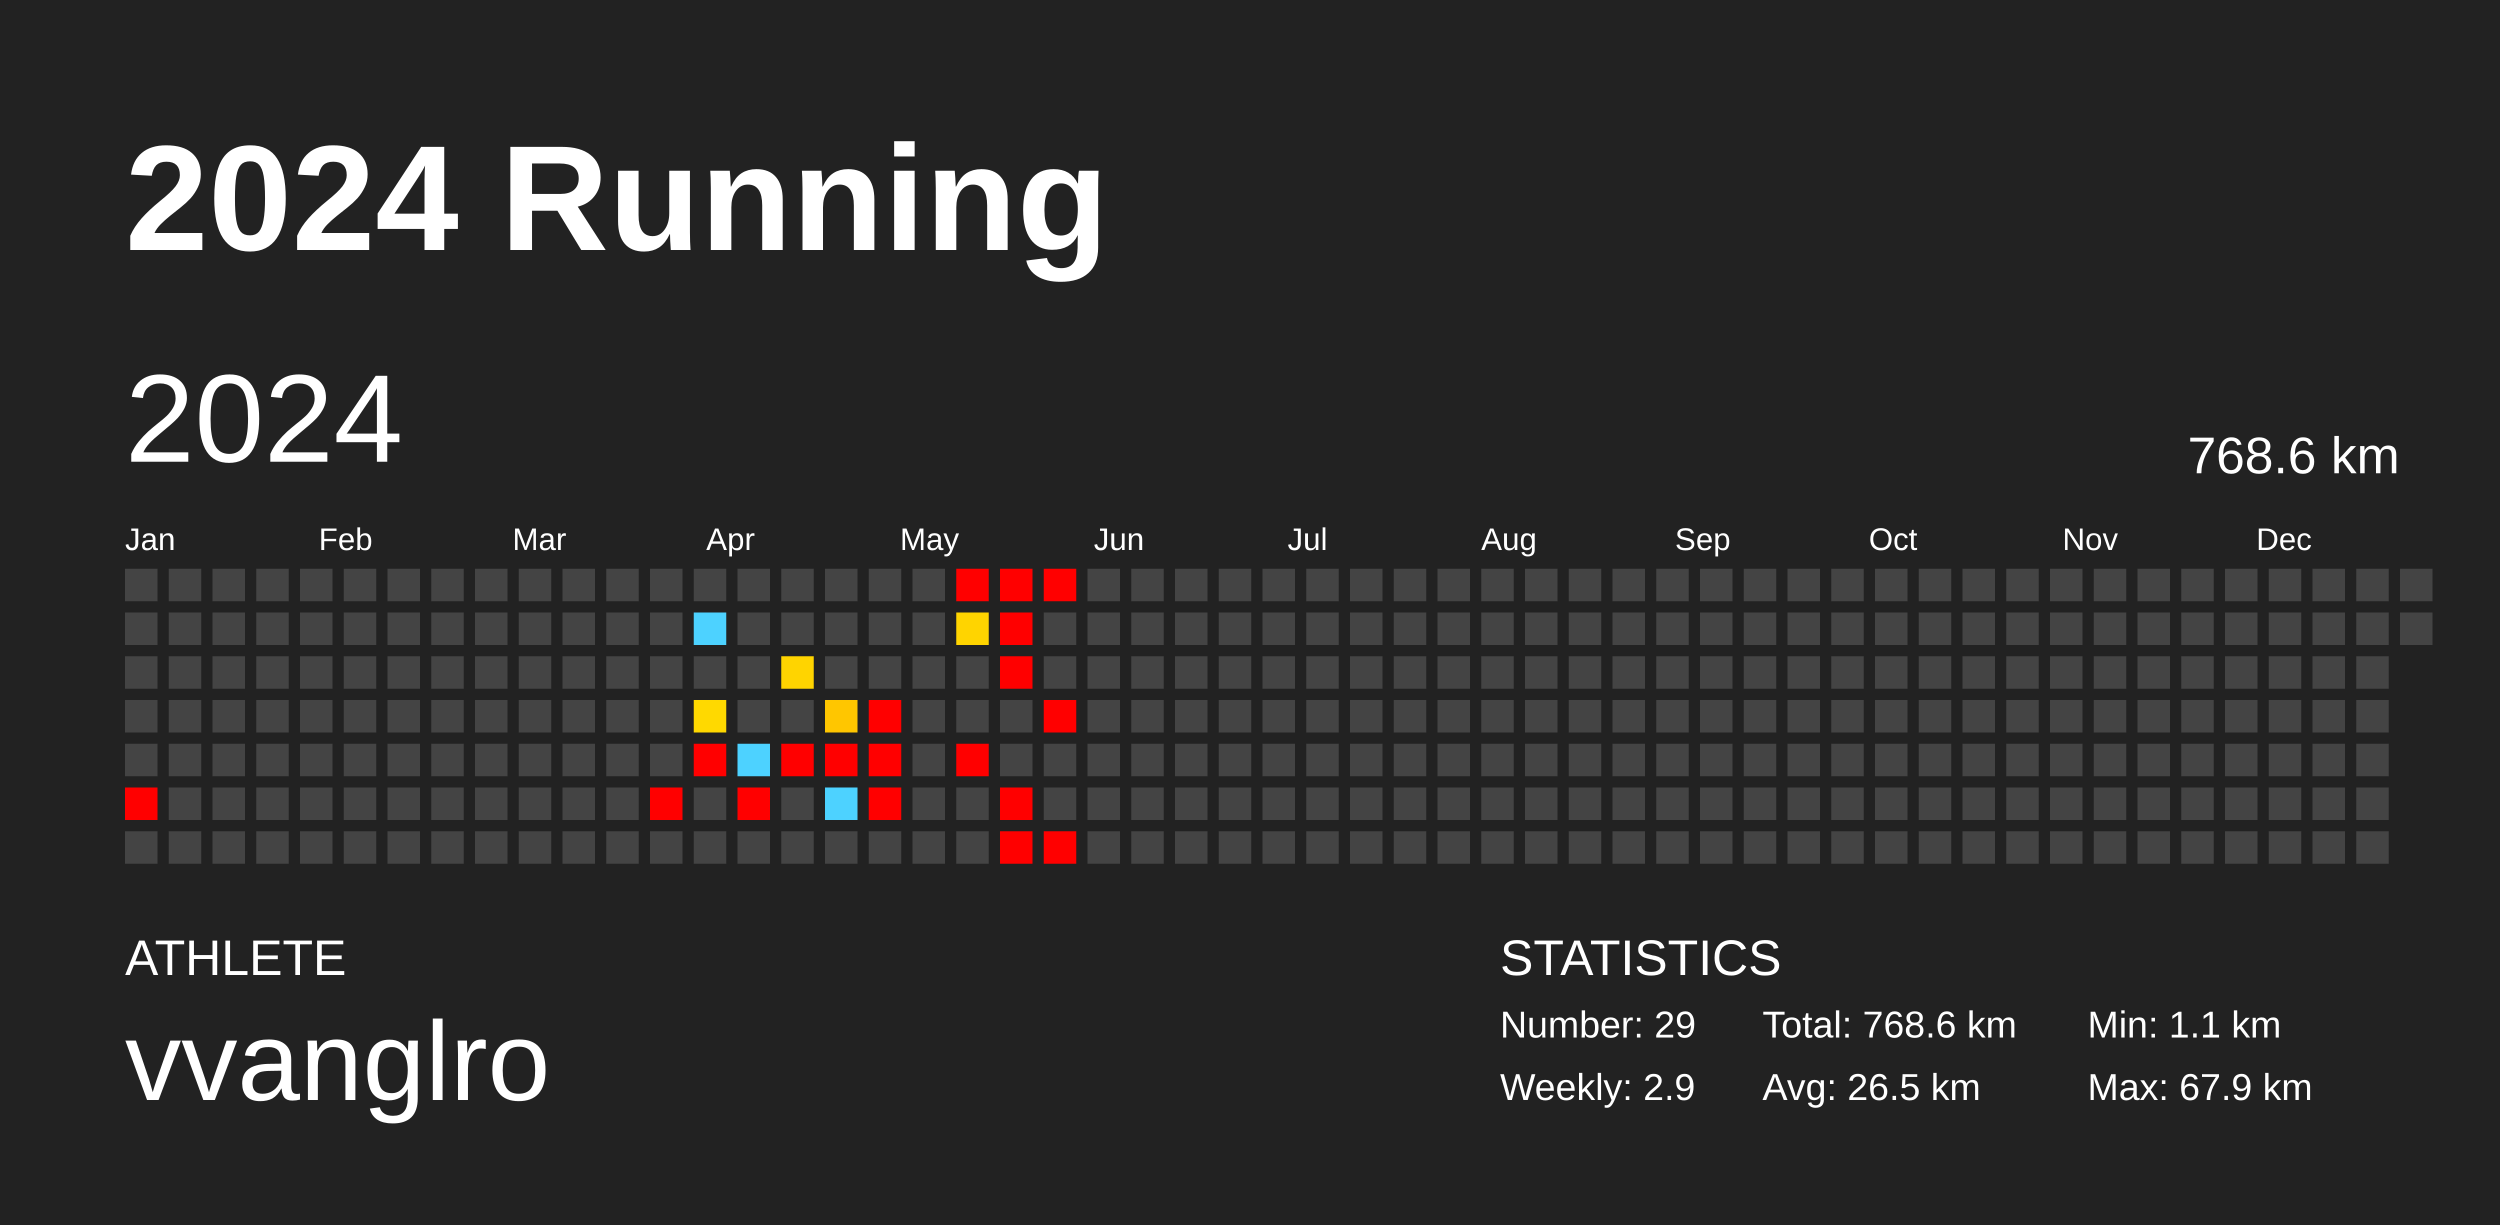
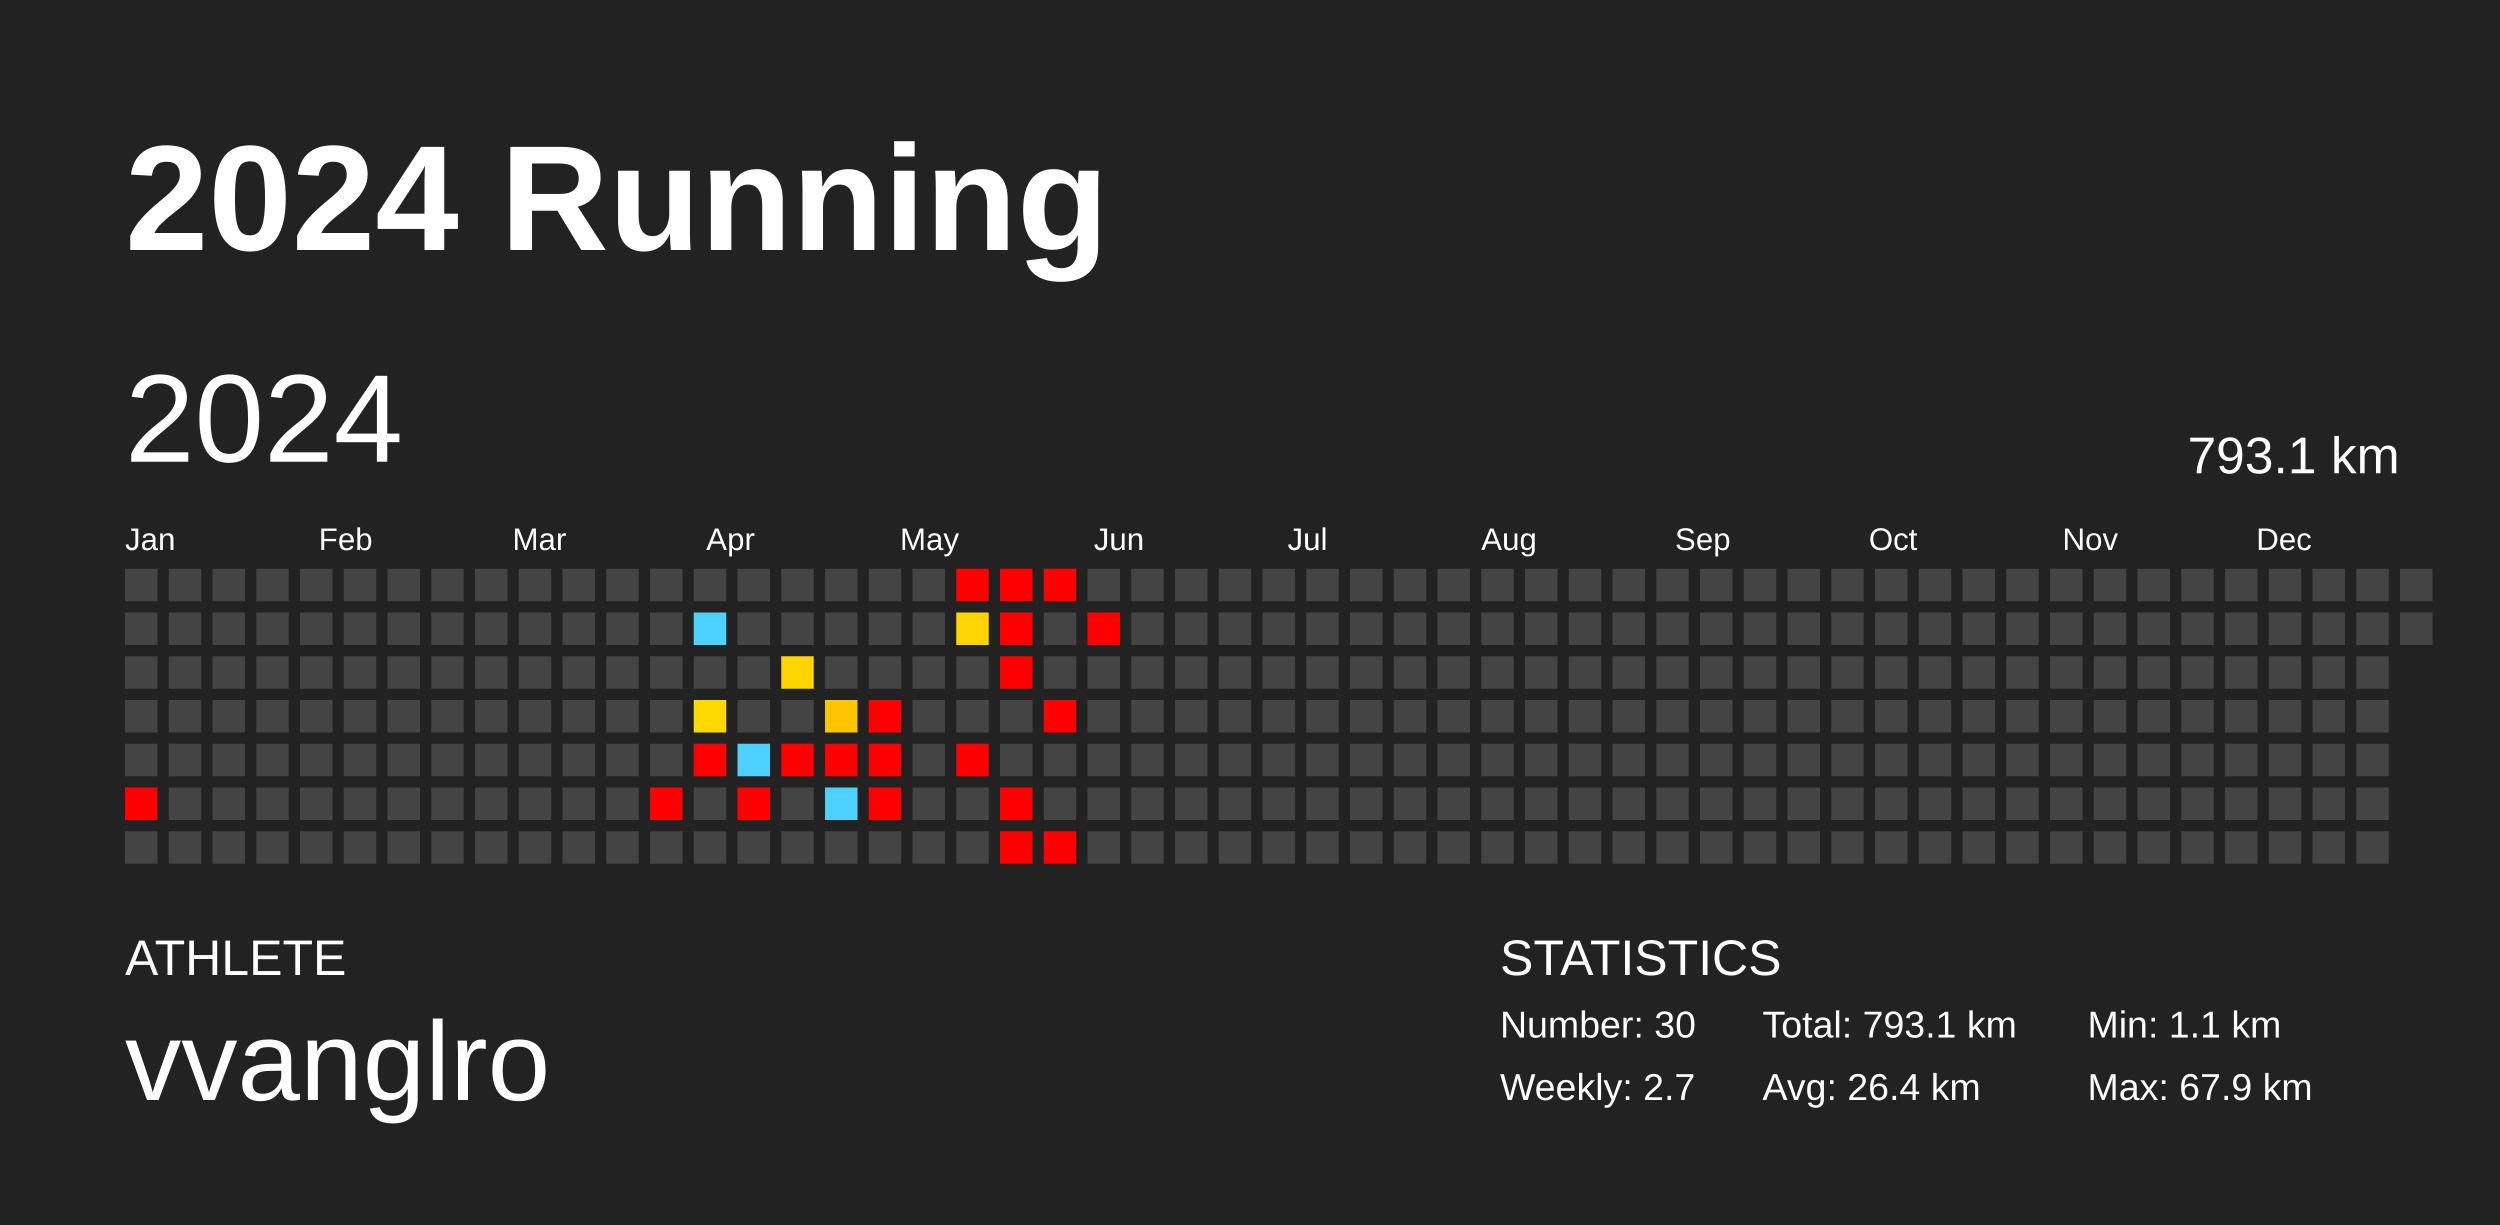
<svg xmlns="http://www.w3.org/2000/svg" baseProfile="full" height="98mm" version="1.1" viewBox="0,0,200,98" width="200mm">
  <defs />
  <rect fill="#222222" height="98" width="200" x="0" y="0" />
  <text fill="#FFFFFF" style="font-size:12px; font-family:Arial; font-weight:bold;" x="10" y="20">2024 Running</text>
  <text fill="#FFFFFF" style="font-size:4px; font-family:Arial" x="10" y="78">ATHLETE</text>
  <text fill="#FFFFFF" style="font-size:9px; font-family:Arial" x="10" y="88">vvanglro</text>
  <text fill="#FFFFFF" style="font-size:4px; font-family:Arial" x="120" y="78">STATISTICS</text>
-   <text fill="#FFFFFF" style="font-size:3px; font-family:Arial" x="120" y="83">Number: 29</text>
-   <text fill="#FFFFFF" style="font-size:3px; font-family:Arial" x="120" y="88">Weekly: 2.9</text>
-   <text fill="#FFFFFF" style="font-size:3px; font-family:Arial" x="141" y="83">Total: 768.6 km</text>
-   <text fill="#FFFFFF" style="font-size:3px; font-family:Arial" x="141" y="88">Avg: 26.5 km</text>
+   <text fill="#FFFFFF" style="font-size:3px; font-family:Arial" x="120" y="83">Number: 30</text>
+   <text fill="#FFFFFF" style="font-size:3px; font-family:Arial" x="120" y="88">Weekly: 2.7</text>
+   <text fill="#FFFFFF" style="font-size:3px; font-family:Arial" x="141" y="83">Total: 793.1 km</text>
+   <text fill="#FFFFFF" style="font-size:3px; font-family:Arial" x="141" y="88">Avg: 26.4 km</text>
  <text fill="#FFFFFF" style="font-size:3px; font-family:Arial" x="167" y="83">Min: 1.1 km</text>
  <text fill="#FFFFFF" style="font-size:3px; font-family:Arial" x="167" y="88">Max: 67.9 km</text>
  <text dominant-baseline="hanging" fill="#FFFFFF" style="font-size:10.0px; font-family:Arial;" x="10" y="30">2024</text>
-   <text dominant-baseline="hanging" fill="#FFFFFF" style="font-size:4.125px; font-family:Arial;" x="175" y="35">768.6 km</text>
+   <text dominant-baseline="hanging" fill="#FFFFFF" style="font-size:4.125px; font-family:Arial;" x="175" y="35">793.1 km</text>
  <text fill="#FFFFFF" style="font-size:2.5px; font-family:Arial" x="10.0" y="44">Jan</text>
  <text fill="#FFFFFF" style="font-size:2.5px; font-family:Arial" x="25.5" y="44">Feb</text>
  <text fill="#FFFFFF" style="font-size:2.5px; font-family:Arial" x="41.0" y="44">Mar</text>
  <text fill="#FFFFFF" style="font-size:2.5px; font-family:Arial" x="56.5" y="44">Apr</text>
  <text fill="#FFFFFF" style="font-size:2.5px; font-family:Arial" x="72.0" y="44">May</text>
  <text fill="#FFFFFF" style="font-size:2.5px; font-family:Arial" x="87.5" y="44">Jun</text>
  <text fill="#FFFFFF" style="font-size:2.5px; font-family:Arial" x="103.0" y="44">Jul</text>
  <text fill="#FFFFFF" style="font-size:2.5px; font-family:Arial" x="118.5" y="44">Aug</text>
  <text fill="#FFFFFF" style="font-size:2.5px; font-family:Arial" x="134.0" y="44">Sep</text>
  <text fill="#FFFFFF" style="font-size:2.5px; font-family:Arial" x="149.5" y="44">Oct</text>
  <text fill="#FFFFFF" style="font-size:2.5px; font-family:Arial" x="165.0" y="44">Nov</text>
  <text fill="#FFFFFF" style="font-size:2.5px; font-family:Arial" x="180.5" y="44">Dec</text>
  <rect fill="#444444" height="2.6" width="2.6" x="10.0" y="45.5" />
  <rect fill="#444444" height="2.6" width="2.6" x="10.0" y="49.0" />
  <rect fill="#444444" height="2.6" width="2.6" x="10.0" y="52.5" />
  <rect fill="#444444" height="2.6" width="2.6" x="10.0" y="56.0" />
  <rect fill="#444444" height="2.6" width="2.6" x="10.0" y="59.5" />
  <rect fill="red" height="2.6" width="2.6" x="10.0" y="63.0" />
  <rect fill="#444444" height="2.6" width="2.6" x="10.0" y="66.5" />
  <rect fill="#444444" height="2.6" width="2.6" x="13.5" y="45.5" />
  <rect fill="#444444" height="2.6" width="2.6" x="13.5" y="49.0" />
  <rect fill="#444444" height="2.6" width="2.6" x="13.5" y="52.5" />
  <rect fill="#444444" height="2.6" width="2.6" x="13.5" y="56.0" />
  <rect fill="#444444" height="2.6" width="2.6" x="13.5" y="59.5" />
  <rect fill="#444444" height="2.6" width="2.6" x="13.5" y="63.0" />
  <rect fill="#444444" height="2.6" width="2.6" x="13.5" y="66.5" />
  <rect fill="#444444" height="2.6" width="2.6" x="17.0" y="45.5" />
  <rect fill="#444444" height="2.6" width="2.6" x="17.0" y="49.0" />
  <rect fill="#444444" height="2.6" width="2.6" x="17.0" y="52.5" />
  <rect fill="#444444" height="2.6" width="2.6" x="17.0" y="56.0" />
  <rect fill="#444444" height="2.6" width="2.6" x="17.0" y="59.5" />
  <rect fill="#444444" height="2.6" width="2.6" x="17.0" y="63.0" />
  <rect fill="#444444" height="2.6" width="2.6" x="17.0" y="66.5" />
  <rect fill="#444444" height="2.6" width="2.6" x="20.5" y="45.5" />
  <rect fill="#444444" height="2.6" width="2.6" x="20.5" y="49.0" />
  <rect fill="#444444" height="2.6" width="2.6" x="20.5" y="52.5" />
  <rect fill="#444444" height="2.6" width="2.6" x="20.5" y="56.0" />
  <rect fill="#444444" height="2.6" width="2.6" x="20.5" y="59.5" />
  <rect fill="#444444" height="2.6" width="2.6" x="20.5" y="63.0" />
  <rect fill="#444444" height="2.6" width="2.6" x="20.5" y="66.5" />
  <rect fill="#444444" height="2.6" width="2.6" x="24.0" y="45.5" />
  <rect fill="#444444" height="2.6" width="2.6" x="24.0" y="49.0" />
  <rect fill="#444444" height="2.6" width="2.6" x="24.0" y="52.5" />
  <rect fill="#444444" height="2.6" width="2.6" x="24.0" y="56.0" />
  <rect fill="#444444" height="2.6" width="2.6" x="24.0" y="59.5" />
  <rect fill="#444444" height="2.6" width="2.6" x="24.0" y="63.0" />
  <rect fill="#444444" height="2.6" width="2.6" x="24.0" y="66.5" />
  <rect fill="#444444" height="2.6" width="2.6" x="27.5" y="45.5" />
  <rect fill="#444444" height="2.6" width="2.6" x="27.5" y="49.0" />
  <rect fill="#444444" height="2.6" width="2.6" x="27.5" y="52.5" />
  <rect fill="#444444" height="2.6" width="2.6" x="27.5" y="56.0" />
  <rect fill="#444444" height="2.6" width="2.6" x="27.5" y="59.5" />
  <rect fill="#444444" height="2.6" width="2.6" x="27.5" y="63.0" />
  <rect fill="#444444" height="2.6" width="2.6" x="27.5" y="66.5" />
  <rect fill="#444444" height="2.6" width="2.6" x="31.0" y="45.5" />
  <rect fill="#444444" height="2.6" width="2.6" x="31.0" y="49.0" />
  <rect fill="#444444" height="2.6" width="2.6" x="31.0" y="52.5" />
  <rect fill="#444444" height="2.6" width="2.6" x="31.0" y="56.0" />
  <rect fill="#444444" height="2.6" width="2.6" x="31.0" y="59.5" />
  <rect fill="#444444" height="2.6" width="2.6" x="31.0" y="63.0" />
  <rect fill="#444444" height="2.6" width="2.6" x="31.0" y="66.5" />
  <rect fill="#444444" height="2.6" width="2.6" x="34.5" y="45.5" />
  <rect fill="#444444" height="2.6" width="2.6" x="34.5" y="49.0" />
  <rect fill="#444444" height="2.6" width="2.6" x="34.5" y="52.5" />
  <rect fill="#444444" height="2.6" width="2.6" x="34.5" y="56.0" />
  <rect fill="#444444" height="2.6" width="2.6" x="34.5" y="59.5" />
  <rect fill="#444444" height="2.6" width="2.6" x="34.5" y="63.0" />
  <rect fill="#444444" height="2.6" width="2.6" x="34.5" y="66.5" />
  <rect fill="#444444" height="2.6" width="2.6" x="38.0" y="45.5" />
  <rect fill="#444444" height="2.6" width="2.6" x="38.0" y="49.0" />
  <rect fill="#444444" height="2.6" width="2.6" x="38.0" y="52.5" />
  <rect fill="#444444" height="2.6" width="2.6" x="38.0" y="56.0" />
  <rect fill="#444444" height="2.6" width="2.6" x="38.0" y="59.5" />
  <rect fill="#444444" height="2.6" width="2.6" x="38.0" y="63.0" />
  <rect fill="#444444" height="2.6" width="2.6" x="38.0" y="66.5" />
  <rect fill="#444444" height="2.6" width="2.6" x="41.5" y="45.5" />
  <rect fill="#444444" height="2.6" width="2.6" x="41.5" y="49.0" />
  <rect fill="#444444" height="2.6" width="2.6" x="41.5" y="52.5" />
  <rect fill="#444444" height="2.6" width="2.6" x="41.5" y="56.0" />
  <rect fill="#444444" height="2.6" width="2.6" x="41.5" y="59.5" />
  <rect fill="#444444" height="2.6" width="2.6" x="41.5" y="63.0" />
  <rect fill="#444444" height="2.6" width="2.6" x="41.5" y="66.5" />
  <rect fill="#444444" height="2.6" width="2.6" x="45.0" y="45.5" />
  <rect fill="#444444" height="2.6" width="2.6" x="45.0" y="49.0" />
  <rect fill="#444444" height="2.6" width="2.6" x="45.0" y="52.5" />
  <rect fill="#444444" height="2.6" width="2.6" x="45.0" y="56.0" />
  <rect fill="#444444" height="2.6" width="2.6" x="45.0" y="59.5" />
  <rect fill="#444444" height="2.6" width="2.6" x="45.0" y="63.0" />
  <rect fill="#444444" height="2.6" width="2.6" x="45.0" y="66.5" />
  <rect fill="#444444" height="2.6" width="2.6" x="48.5" y="45.5" />
  <rect fill="#444444" height="2.6" width="2.6" x="48.5" y="49.0" />
  <rect fill="#444444" height="2.6" width="2.6" x="48.5" y="52.5" />
  <rect fill="#444444" height="2.6" width="2.6" x="48.5" y="56.0" />
  <rect fill="#444444" height="2.6" width="2.6" x="48.5" y="59.5" />
  <rect fill="#444444" height="2.6" width="2.6" x="48.5" y="63.0" />
  <rect fill="#444444" height="2.6" width="2.6" x="48.5" y="66.5" />
  <rect fill="#444444" height="2.6" width="2.6" x="52.0" y="45.5" />
  <rect fill="#444444" height="2.6" width="2.6" x="52.0" y="49.0" />
  <rect fill="#444444" height="2.6" width="2.6" x="52.0" y="52.5" />
  <rect fill="#444444" height="2.6" width="2.6" x="52.0" y="56.0" />
  <rect fill="#444444" height="2.6" width="2.6" x="52.0" y="59.5" />
  <rect fill="red" height="2.6" width="2.6" x="52.0" y="63.0" />
  <rect fill="#444444" height="2.6" width="2.6" x="52.0" y="66.5" />
  <rect fill="#444444" height="2.6" width="2.6" x="55.5" y="45.5" />
  <rect fill="#4dd2ff" height="2.6" width="2.6" x="55.5" y="49.0" />
  <rect fill="#444444" height="2.6" width="2.6" x="55.5" y="52.5" />
  <rect fill="#ffd900" height="2.6" width="2.6" x="55.5" y="56.0" />
  <rect fill="red" height="2.6" width="2.6" x="55.5" y="59.5" />
  <rect fill="#444444" height="2.6" width="2.6" x="55.5" y="63.0" />
  <rect fill="#444444" height="2.6" width="2.6" x="55.5" y="66.5" />
  <rect fill="#444444" height="2.6" width="2.6" x="59.0" y="45.5" />
  <rect fill="#444444" height="2.6" width="2.6" x="59.0" y="49.0" />
  <rect fill="#444444" height="2.6" width="2.6" x="59.0" y="52.5" />
  <rect fill="#444444" height="2.6" width="2.6" x="59.0" y="56.0" />
  <rect fill="#4dd2ff" height="2.6" width="2.6" x="59.0" y="59.5" />
  <rect fill="red" height="2.6" width="2.6" x="59.0" y="63.0" />
  <rect fill="#444444" height="2.6" width="2.6" x="59.0" y="66.5" />
  <rect fill="#444444" height="2.6" width="2.6" x="62.5" y="45.5" />
  <rect fill="#444444" height="2.6" width="2.6" x="62.5" y="49.0" />
  <rect fill="#ffd400" height="2.6" width="2.6" x="62.5" y="52.5" />
  <rect fill="#444444" height="2.6" width="2.6" x="62.5" y="56.0" />
  <rect fill="red" height="2.6" width="2.6" x="62.5" y="59.5" />
  <rect fill="#444444" height="2.6" width="2.6" x="62.5" y="63.0" />
  <rect fill="#444444" height="2.6" width="2.6" x="62.5" y="66.5" />
  <rect fill="#444444" height="2.6" width="2.6" x="66.0" y="45.5" />
  <rect fill="#444444" height="2.6" width="2.6" x="66.0" y="49.0" />
  <rect fill="#444444" height="2.6" width="2.6" x="66.0" y="52.5" />
  <rect fill="#ffc600" height="2.6" width="2.6" x="66.0" y="56.0" />
  <rect fill="red" height="2.6" width="2.6" x="66.0" y="59.5" />
  <rect fill="#4dd2ff" height="2.6" width="2.6" x="66.0" y="63.0" />
  <rect fill="#444444" height="2.6" width="2.6" x="66.0" y="66.5" />
  <rect fill="#444444" height="2.6" width="2.6" x="69.5" y="45.5" />
  <rect fill="#444444" height="2.6" width="2.6" x="69.5" y="49.0" />
  <rect fill="#444444" height="2.6" width="2.6" x="69.5" y="52.5" />
  <rect fill="red" height="2.6" width="2.6" x="69.5" y="56.0" />
  <rect fill="red" height="2.6" width="2.6" x="69.5" y="59.5" />
  <rect fill="red" height="2.6" width="2.6" x="69.5" y="63.0" />
  <rect fill="#444444" height="2.6" width="2.6" x="69.5" y="66.5" />
  <rect fill="#444444" height="2.6" width="2.6" x="73.0" y="45.5" />
  <rect fill="#444444" height="2.6" width="2.6" x="73.0" y="49.0" />
  <rect fill="#444444" height="2.6" width="2.6" x="73.0" y="52.5" />
  <rect fill="#444444" height="2.6" width="2.6" x="73.0" y="56.0" />
  <rect fill="#444444" height="2.6" width="2.6" x="73.0" y="59.5" />
  <rect fill="#444444" height="2.6" width="2.6" x="73.0" y="63.0" />
  <rect fill="#444444" height="2.6" width="2.6" x="73.0" y="66.5" />
  <rect fill="red" height="2.6" width="2.6" x="76.5" y="45.5" />
  <rect fill="#ffd400" height="2.6" width="2.6" x="76.5" y="49.0" />
  <rect fill="#444444" height="2.6" width="2.6" x="76.5" y="52.5" />
  <rect fill="#444444" height="2.6" width="2.6" x="76.5" y="56.0" />
  <rect fill="red" height="2.6" width="2.6" x="76.5" y="59.5" />
  <rect fill="#444444" height="2.6" width="2.6" x="76.5" y="63.0" />
  <rect fill="#444444" height="2.6" width="2.6" x="76.5" y="66.5" />
  <rect fill="red" height="2.6" width="2.6" x="80.0" y="45.5" />
  <rect fill="red" height="2.6" width="2.6" x="80.0" y="49.0" />
  <rect fill="red" height="2.6" width="2.6" x="80.0" y="52.5" />
  <rect fill="#444444" height="2.6" width="2.6" x="80.0" y="56.0" />
  <rect fill="#444444" height="2.6" width="2.6" x="80.0" y="59.5" />
  <rect fill="red" height="2.6" width="2.6" x="80.0" y="63.0" />
  <rect fill="red" height="2.6" width="2.6" x="80.0" y="66.5" />
  <rect fill="red" height="2.6" width="2.6" x="83.5" y="45.5" />
  <rect fill="#444444" height="2.6" width="2.6" x="83.5" y="49.0" />
  <rect fill="#444444" height="2.6" width="2.6" x="83.5" y="52.5" />
  <rect fill="red" height="2.6" width="2.6" x="83.5" y="56.0" />
  <rect fill="#444444" height="2.6" width="2.6" x="83.5" y="59.5" />
  <rect fill="#444444" height="2.6" width="2.6" x="83.5" y="63.0" />
  <rect fill="red" height="2.6" width="2.6" x="83.5" y="66.5" />
  <rect fill="#444444" height="2.6" width="2.6" x="87.0" y="45.5" />
-   <rect fill="#444444" height="2.6" width="2.6" x="87.0" y="49.0" />
+   <rect fill="red" height="2.6" width="2.6" x="87.0" y="49.0" />
  <rect fill="#444444" height="2.6" width="2.6" x="87.0" y="52.5" />
  <rect fill="#444444" height="2.6" width="2.6" x="87.0" y="56.0" />
  <rect fill="#444444" height="2.6" width="2.6" x="87.0" y="59.5" />
  <rect fill="#444444" height="2.6" width="2.6" x="87.0" y="63.0" />
  <rect fill="#444444" height="2.6" width="2.6" x="87.0" y="66.5" />
  <rect fill="#444444" height="2.6" width="2.6" x="90.5" y="45.5" />
  <rect fill="#444444" height="2.6" width="2.6" x="90.5" y="49.0" />
  <rect fill="#444444" height="2.6" width="2.6" x="90.5" y="52.5" />
  <rect fill="#444444" height="2.6" width="2.6" x="90.5" y="56.0" />
  <rect fill="#444444" height="2.6" width="2.6" x="90.5" y="59.5" />
  <rect fill="#444444" height="2.6" width="2.6" x="90.5" y="63.0" />
  <rect fill="#444444" height="2.6" width="2.6" x="90.5" y="66.5" />
  <rect fill="#444444" height="2.6" width="2.6" x="94.0" y="45.5" />
  <rect fill="#444444" height="2.6" width="2.6" x="94.0" y="49.0" />
  <rect fill="#444444" height="2.6" width="2.6" x="94.0" y="52.5" />
  <rect fill="#444444" height="2.6" width="2.6" x="94.0" y="56.0" />
  <rect fill="#444444" height="2.6" width="2.6" x="94.0" y="59.5" />
  <rect fill="#444444" height="2.6" width="2.6" x="94.0" y="63.0" />
  <rect fill="#444444" height="2.6" width="2.6" x="94.0" y="66.5" />
  <rect fill="#444444" height="2.6" width="2.6" x="97.5" y="45.5" />
  <rect fill="#444444" height="2.6" width="2.6" x="97.5" y="49.0" />
  <rect fill="#444444" height="2.6" width="2.6" x="97.5" y="52.5" />
  <rect fill="#444444" height="2.6" width="2.6" x="97.5" y="56.0" />
  <rect fill="#444444" height="2.6" width="2.6" x="97.5" y="59.5" />
  <rect fill="#444444" height="2.6" width="2.6" x="97.5" y="63.0" />
  <rect fill="#444444" height="2.6" width="2.6" x="97.5" y="66.5" />
  <rect fill="#444444" height="2.6" width="2.6" x="101.0" y="45.5" />
  <rect fill="#444444" height="2.6" width="2.6" x="101.0" y="49.0" />
  <rect fill="#444444" height="2.6" width="2.6" x="101.0" y="52.5" />
  <rect fill="#444444" height="2.6" width="2.6" x="101.0" y="56.0" />
  <rect fill="#444444" height="2.6" width="2.6" x="101.0" y="59.5" />
  <rect fill="#444444" height="2.6" width="2.6" x="101.0" y="63.0" />
  <rect fill="#444444" height="2.6" width="2.6" x="101.0" y="66.5" />
  <rect fill="#444444" height="2.6" width="2.6" x="104.5" y="45.5" />
  <rect fill="#444444" height="2.6" width="2.6" x="104.5" y="49.0" />
  <rect fill="#444444" height="2.6" width="2.6" x="104.5" y="52.5" />
  <rect fill="#444444" height="2.6" width="2.6" x="104.5" y="56.0" />
  <rect fill="#444444" height="2.6" width="2.6" x="104.5" y="59.5" />
  <rect fill="#444444" height="2.6" width="2.6" x="104.5" y="63.0" />
  <rect fill="#444444" height="2.6" width="2.6" x="104.5" y="66.5" />
  <rect fill="#444444" height="2.6" width="2.6" x="108.0" y="45.5" />
  <rect fill="#444444" height="2.6" width="2.6" x="108.0" y="49.0" />
  <rect fill="#444444" height="2.6" width="2.6" x="108.0" y="52.5" />
  <rect fill="#444444" height="2.6" width="2.6" x="108.0" y="56.0" />
  <rect fill="#444444" height="2.6" width="2.6" x="108.0" y="59.5" />
  <rect fill="#444444" height="2.6" width="2.6" x="108.0" y="63.0" />
  <rect fill="#444444" height="2.6" width="2.6" x="108.0" y="66.5" />
  <rect fill="#444444" height="2.6" width="2.6" x="111.5" y="45.5" />
  <rect fill="#444444" height="2.6" width="2.6" x="111.5" y="49.0" />
  <rect fill="#444444" height="2.6" width="2.6" x="111.5" y="52.5" />
  <rect fill="#444444" height="2.6" width="2.6" x="111.5" y="56.0" />
  <rect fill="#444444" height="2.6" width="2.6" x="111.5" y="59.5" />
  <rect fill="#444444" height="2.6" width="2.6" x="111.5" y="63.0" />
  <rect fill="#444444" height="2.6" width="2.6" x="111.5" y="66.5" />
  <rect fill="#444444" height="2.6" width="2.6" x="115.0" y="45.5" />
  <rect fill="#444444" height="2.6" width="2.6" x="115.0" y="49.0" />
  <rect fill="#444444" height="2.6" width="2.6" x="115.0" y="52.5" />
  <rect fill="#444444" height="2.6" width="2.6" x="115.0" y="56.0" />
  <rect fill="#444444" height="2.6" width="2.6" x="115.0" y="59.5" />
  <rect fill="#444444" height="2.6" width="2.6" x="115.0" y="63.0" />
  <rect fill="#444444" height="2.6" width="2.6" x="115.0" y="66.5" />
  <rect fill="#444444" height="2.6" width="2.6" x="118.5" y="45.5" />
  <rect fill="#444444" height="2.6" width="2.6" x="118.5" y="49.0" />
  <rect fill="#444444" height="2.6" width="2.6" x="118.5" y="52.5" />
  <rect fill="#444444" height="2.6" width="2.6" x="118.5" y="56.0" />
  <rect fill="#444444" height="2.6" width="2.6" x="118.5" y="59.5" />
  <rect fill="#444444" height="2.6" width="2.6" x="118.5" y="63.0" />
  <rect fill="#444444" height="2.6" width="2.6" x="118.5" y="66.5" />
  <rect fill="#444444" height="2.6" width="2.6" x="122.0" y="45.5" />
  <rect fill="#444444" height="2.6" width="2.6" x="122.0" y="49.0" />
  <rect fill="#444444" height="2.6" width="2.6" x="122.0" y="52.5" />
  <rect fill="#444444" height="2.6" width="2.6" x="122.0" y="56.0" />
  <rect fill="#444444" height="2.6" width="2.6" x="122.0" y="59.5" />
  <rect fill="#444444" height="2.6" width="2.6" x="122.0" y="63.0" />
  <rect fill="#444444" height="2.6" width="2.6" x="122.0" y="66.5" />
  <rect fill="#444444" height="2.6" width="2.6" x="125.5" y="45.5" />
  <rect fill="#444444" height="2.6" width="2.6" x="125.5" y="49.0" />
  <rect fill="#444444" height="2.6" width="2.6" x="125.5" y="52.5" />
  <rect fill="#444444" height="2.6" width="2.6" x="125.5" y="56.0" />
  <rect fill="#444444" height="2.6" width="2.6" x="125.5" y="59.5" />
  <rect fill="#444444" height="2.6" width="2.6" x="125.5" y="63.0" />
  <rect fill="#444444" height="2.6" width="2.6" x="125.5" y="66.5" />
  <rect fill="#444444" height="2.6" width="2.6" x="129.0" y="45.5" />
  <rect fill="#444444" height="2.6" width="2.6" x="129.0" y="49.0" />
  <rect fill="#444444" height="2.6" width="2.6" x="129.0" y="52.5" />
  <rect fill="#444444" height="2.6" width="2.6" x="129.0" y="56.0" />
  <rect fill="#444444" height="2.6" width="2.6" x="129.0" y="59.5" />
  <rect fill="#444444" height="2.6" width="2.6" x="129.0" y="63.0" />
  <rect fill="#444444" height="2.6" width="2.6" x="129.0" y="66.5" />
  <rect fill="#444444" height="2.6" width="2.6" x="132.5" y="45.5" />
  <rect fill="#444444" height="2.6" width="2.6" x="132.5" y="49.0" />
  <rect fill="#444444" height="2.6" width="2.6" x="132.5" y="52.5" />
  <rect fill="#444444" height="2.6" width="2.6" x="132.5" y="56.0" />
  <rect fill="#444444" height="2.6" width="2.6" x="132.5" y="59.5" />
  <rect fill="#444444" height="2.6" width="2.6" x="132.5" y="63.0" />
  <rect fill="#444444" height="2.6" width="2.6" x="132.5" y="66.5" />
  <rect fill="#444444" height="2.6" width="2.6" x="136.0" y="45.5" />
  <rect fill="#444444" height="2.6" width="2.6" x="136.0" y="49.0" />
  <rect fill="#444444" height="2.6" width="2.6" x="136.0" y="52.5" />
  <rect fill="#444444" height="2.6" width="2.6" x="136.0" y="56.0" />
  <rect fill="#444444" height="2.6" width="2.6" x="136.0" y="59.5" />
  <rect fill="#444444" height="2.6" width="2.6" x="136.0" y="63.0" />
  <rect fill="#444444" height="2.6" width="2.6" x="136.0" y="66.5" />
  <rect fill="#444444" height="2.6" width="2.6" x="139.5" y="45.5" />
  <rect fill="#444444" height="2.6" width="2.6" x="139.5" y="49.0" />
  <rect fill="#444444" height="2.6" width="2.6" x="139.5" y="52.5" />
  <rect fill="#444444" height="2.6" width="2.6" x="139.5" y="56.0" />
  <rect fill="#444444" height="2.6" width="2.6" x="139.5" y="59.5" />
  <rect fill="#444444" height="2.6" width="2.6" x="139.5" y="63.0" />
  <rect fill="#444444" height="2.6" width="2.6" x="139.5" y="66.5" />
  <rect fill="#444444" height="2.6" width="2.6" x="143.0" y="45.5" />
  <rect fill="#444444" height="2.6" width="2.6" x="143.0" y="49.0" />
  <rect fill="#444444" height="2.6" width="2.6" x="143.0" y="52.5" />
  <rect fill="#444444" height="2.6" width="2.6" x="143.0" y="56.0" />
  <rect fill="#444444" height="2.6" width="2.6" x="143.0" y="59.5" />
  <rect fill="#444444" height="2.6" width="2.6" x="143.0" y="63.0" />
  <rect fill="#444444" height="2.6" width="2.6" x="143.0" y="66.5" />
  <rect fill="#444444" height="2.6" width="2.6" x="146.5" y="45.5" />
  <rect fill="#444444" height="2.6" width="2.6" x="146.5" y="49.0" />
  <rect fill="#444444" height="2.6" width="2.6" x="146.5" y="52.5" />
  <rect fill="#444444" height="2.6" width="2.6" x="146.5" y="56.0" />
  <rect fill="#444444" height="2.6" width="2.6" x="146.5" y="59.5" />
  <rect fill="#444444" height="2.6" width="2.6" x="146.5" y="63.0" />
  <rect fill="#444444" height="2.6" width="2.6" x="146.5" y="66.5" />
  <rect fill="#444444" height="2.6" width="2.6" x="150.0" y="45.5" />
  <rect fill="#444444" height="2.6" width="2.6" x="150.0" y="49.0" />
  <rect fill="#444444" height="2.6" width="2.6" x="150.0" y="52.5" />
  <rect fill="#444444" height="2.6" width="2.6" x="150.0" y="56.0" />
  <rect fill="#444444" height="2.6" width="2.6" x="150.0" y="59.5" />
  <rect fill="#444444" height="2.6" width="2.6" x="150.0" y="63.0" />
  <rect fill="#444444" height="2.6" width="2.6" x="150.0" y="66.5" />
  <rect fill="#444444" height="2.6" width="2.6" x="153.5" y="45.5" />
  <rect fill="#444444" height="2.6" width="2.6" x="153.5" y="49.0" />
  <rect fill="#444444" height="2.6" width="2.6" x="153.5" y="52.5" />
  <rect fill="#444444" height="2.6" width="2.6" x="153.5" y="56.0" />
  <rect fill="#444444" height="2.6" width="2.6" x="153.5" y="59.5" />
  <rect fill="#444444" height="2.6" width="2.6" x="153.5" y="63.0" />
  <rect fill="#444444" height="2.6" width="2.6" x="153.5" y="66.5" />
  <rect fill="#444444" height="2.6" width="2.6" x="157.0" y="45.5" />
  <rect fill="#444444" height="2.6" width="2.6" x="157.0" y="49.0" />
  <rect fill="#444444" height="2.6" width="2.6" x="157.0" y="52.5" />
  <rect fill="#444444" height="2.6" width="2.6" x="157.0" y="56.0" />
  <rect fill="#444444" height="2.6" width="2.6" x="157.0" y="59.5" />
  <rect fill="#444444" height="2.6" width="2.6" x="157.0" y="63.0" />
  <rect fill="#444444" height="2.6" width="2.6" x="157.0" y="66.5" />
  <rect fill="#444444" height="2.6" width="2.6" x="160.5" y="45.5" />
  <rect fill="#444444" height="2.6" width="2.6" x="160.5" y="49.0" />
  <rect fill="#444444" height="2.6" width="2.6" x="160.5" y="52.5" />
  <rect fill="#444444" height="2.6" width="2.6" x="160.5" y="56.0" />
  <rect fill="#444444" height="2.6" width="2.6" x="160.5" y="59.5" />
  <rect fill="#444444" height="2.6" width="2.6" x="160.5" y="63.0" />
  <rect fill="#444444" height="2.6" width="2.6" x="160.5" y="66.5" />
  <rect fill="#444444" height="2.6" width="2.6" x="164.0" y="45.5" />
  <rect fill="#444444" height="2.6" width="2.6" x="164.0" y="49.0" />
  <rect fill="#444444" height="2.6" width="2.6" x="164.0" y="52.5" />
  <rect fill="#444444" height="2.6" width="2.6" x="164.0" y="56.0" />
  <rect fill="#444444" height="2.6" width="2.6" x="164.0" y="59.5" />
  <rect fill="#444444" height="2.6" width="2.6" x="164.0" y="63.0" />
  <rect fill="#444444" height="2.6" width="2.6" x="164.0" y="66.5" />
  <rect fill="#444444" height="2.6" width="2.6" x="167.5" y="45.5" />
  <rect fill="#444444" height="2.6" width="2.6" x="167.5" y="49.0" />
  <rect fill="#444444" height="2.6" width="2.6" x="167.5" y="52.5" />
  <rect fill="#444444" height="2.6" width="2.6" x="167.5" y="56.0" />
  <rect fill="#444444" height="2.6" width="2.6" x="167.5" y="59.5" />
  <rect fill="#444444" height="2.6" width="2.6" x="167.5" y="63.0" />
  <rect fill="#444444" height="2.6" width="2.6" x="167.5" y="66.5" />
  <rect fill="#444444" height="2.6" width="2.6" x="171.0" y="45.5" />
  <rect fill="#444444" height="2.6" width="2.6" x="171.0" y="49.0" />
  <rect fill="#444444" height="2.6" width="2.6" x="171.0" y="52.5" />
  <rect fill="#444444" height="2.6" width="2.6" x="171.0" y="56.0" />
  <rect fill="#444444" height="2.6" width="2.6" x="171.0" y="59.5" />
  <rect fill="#444444" height="2.6" width="2.6" x="171.0" y="63.0" />
  <rect fill="#444444" height="2.6" width="2.6" x="171.0" y="66.5" />
  <rect fill="#444444" height="2.6" width="2.6" x="174.5" y="45.5" />
  <rect fill="#444444" height="2.6" width="2.6" x="174.5" y="49.0" />
  <rect fill="#444444" height="2.6" width="2.6" x="174.5" y="52.5" />
  <rect fill="#444444" height="2.6" width="2.6" x="174.5" y="56.0" />
  <rect fill="#444444" height="2.6" width="2.6" x="174.5" y="59.5" />
  <rect fill="#444444" height="2.6" width="2.6" x="174.5" y="63.0" />
  <rect fill="#444444" height="2.6" width="2.6" x="174.5" y="66.5" />
  <rect fill="#444444" height="2.6" width="2.6" x="178.0" y="45.5" />
  <rect fill="#444444" height="2.6" width="2.6" x="178.0" y="49.0" />
  <rect fill="#444444" height="2.6" width="2.6" x="178.0" y="52.5" />
  <rect fill="#444444" height="2.6" width="2.6" x="178.0" y="56.0" />
  <rect fill="#444444" height="2.6" width="2.6" x="178.0" y="59.5" />
  <rect fill="#444444" height="2.6" width="2.6" x="178.0" y="63.0" />
  <rect fill="#444444" height="2.6" width="2.6" x="178.0" y="66.5" />
  <rect fill="#444444" height="2.6" width="2.6" x="181.5" y="45.5" />
  <rect fill="#444444" height="2.6" width="2.6" x="181.5" y="49.0" />
  <rect fill="#444444" height="2.6" width="2.6" x="181.5" y="52.5" />
  <rect fill="#444444" height="2.6" width="2.6" x="181.5" y="56.0" />
  <rect fill="#444444" height="2.6" width="2.6" x="181.5" y="59.5" />
  <rect fill="#444444" height="2.6" width="2.6" x="181.5" y="63.0" />
  <rect fill="#444444" height="2.6" width="2.6" x="181.5" y="66.5" />
  <rect fill="#444444" height="2.6" width="2.6" x="185.0" y="45.5" />
  <rect fill="#444444" height="2.6" width="2.6" x="185.0" y="49.0" />
  <rect fill="#444444" height="2.6" width="2.6" x="185.0" y="52.5" />
  <rect fill="#444444" height="2.6" width="2.6" x="185.0" y="56.0" />
  <rect fill="#444444" height="2.6" width="2.6" x="185.0" y="59.5" />
  <rect fill="#444444" height="2.6" width="2.6" x="185.0" y="63.0" />
  <rect fill="#444444" height="2.6" width="2.6" x="185.0" y="66.5" />
  <rect fill="#444444" height="2.6" width="2.6" x="188.5" y="45.5" />
  <rect fill="#444444" height="2.6" width="2.6" x="188.5" y="49.0" />
  <rect fill="#444444" height="2.6" width="2.6" x="188.5" y="52.5" />
  <rect fill="#444444" height="2.6" width="2.6" x="188.5" y="56.0" />
  <rect fill="#444444" height="2.6" width="2.6" x="188.5" y="59.5" />
  <rect fill="#444444" height="2.6" width="2.6" x="188.5" y="63.0" />
  <rect fill="#444444" height="2.6" width="2.6" x="188.5" y="66.5" />
  <rect fill="#444444" height="2.6" width="2.6" x="192.0" y="45.5" />
  <rect fill="#444444" height="2.6" width="2.6" x="192.0" y="49.0" />
</svg>
